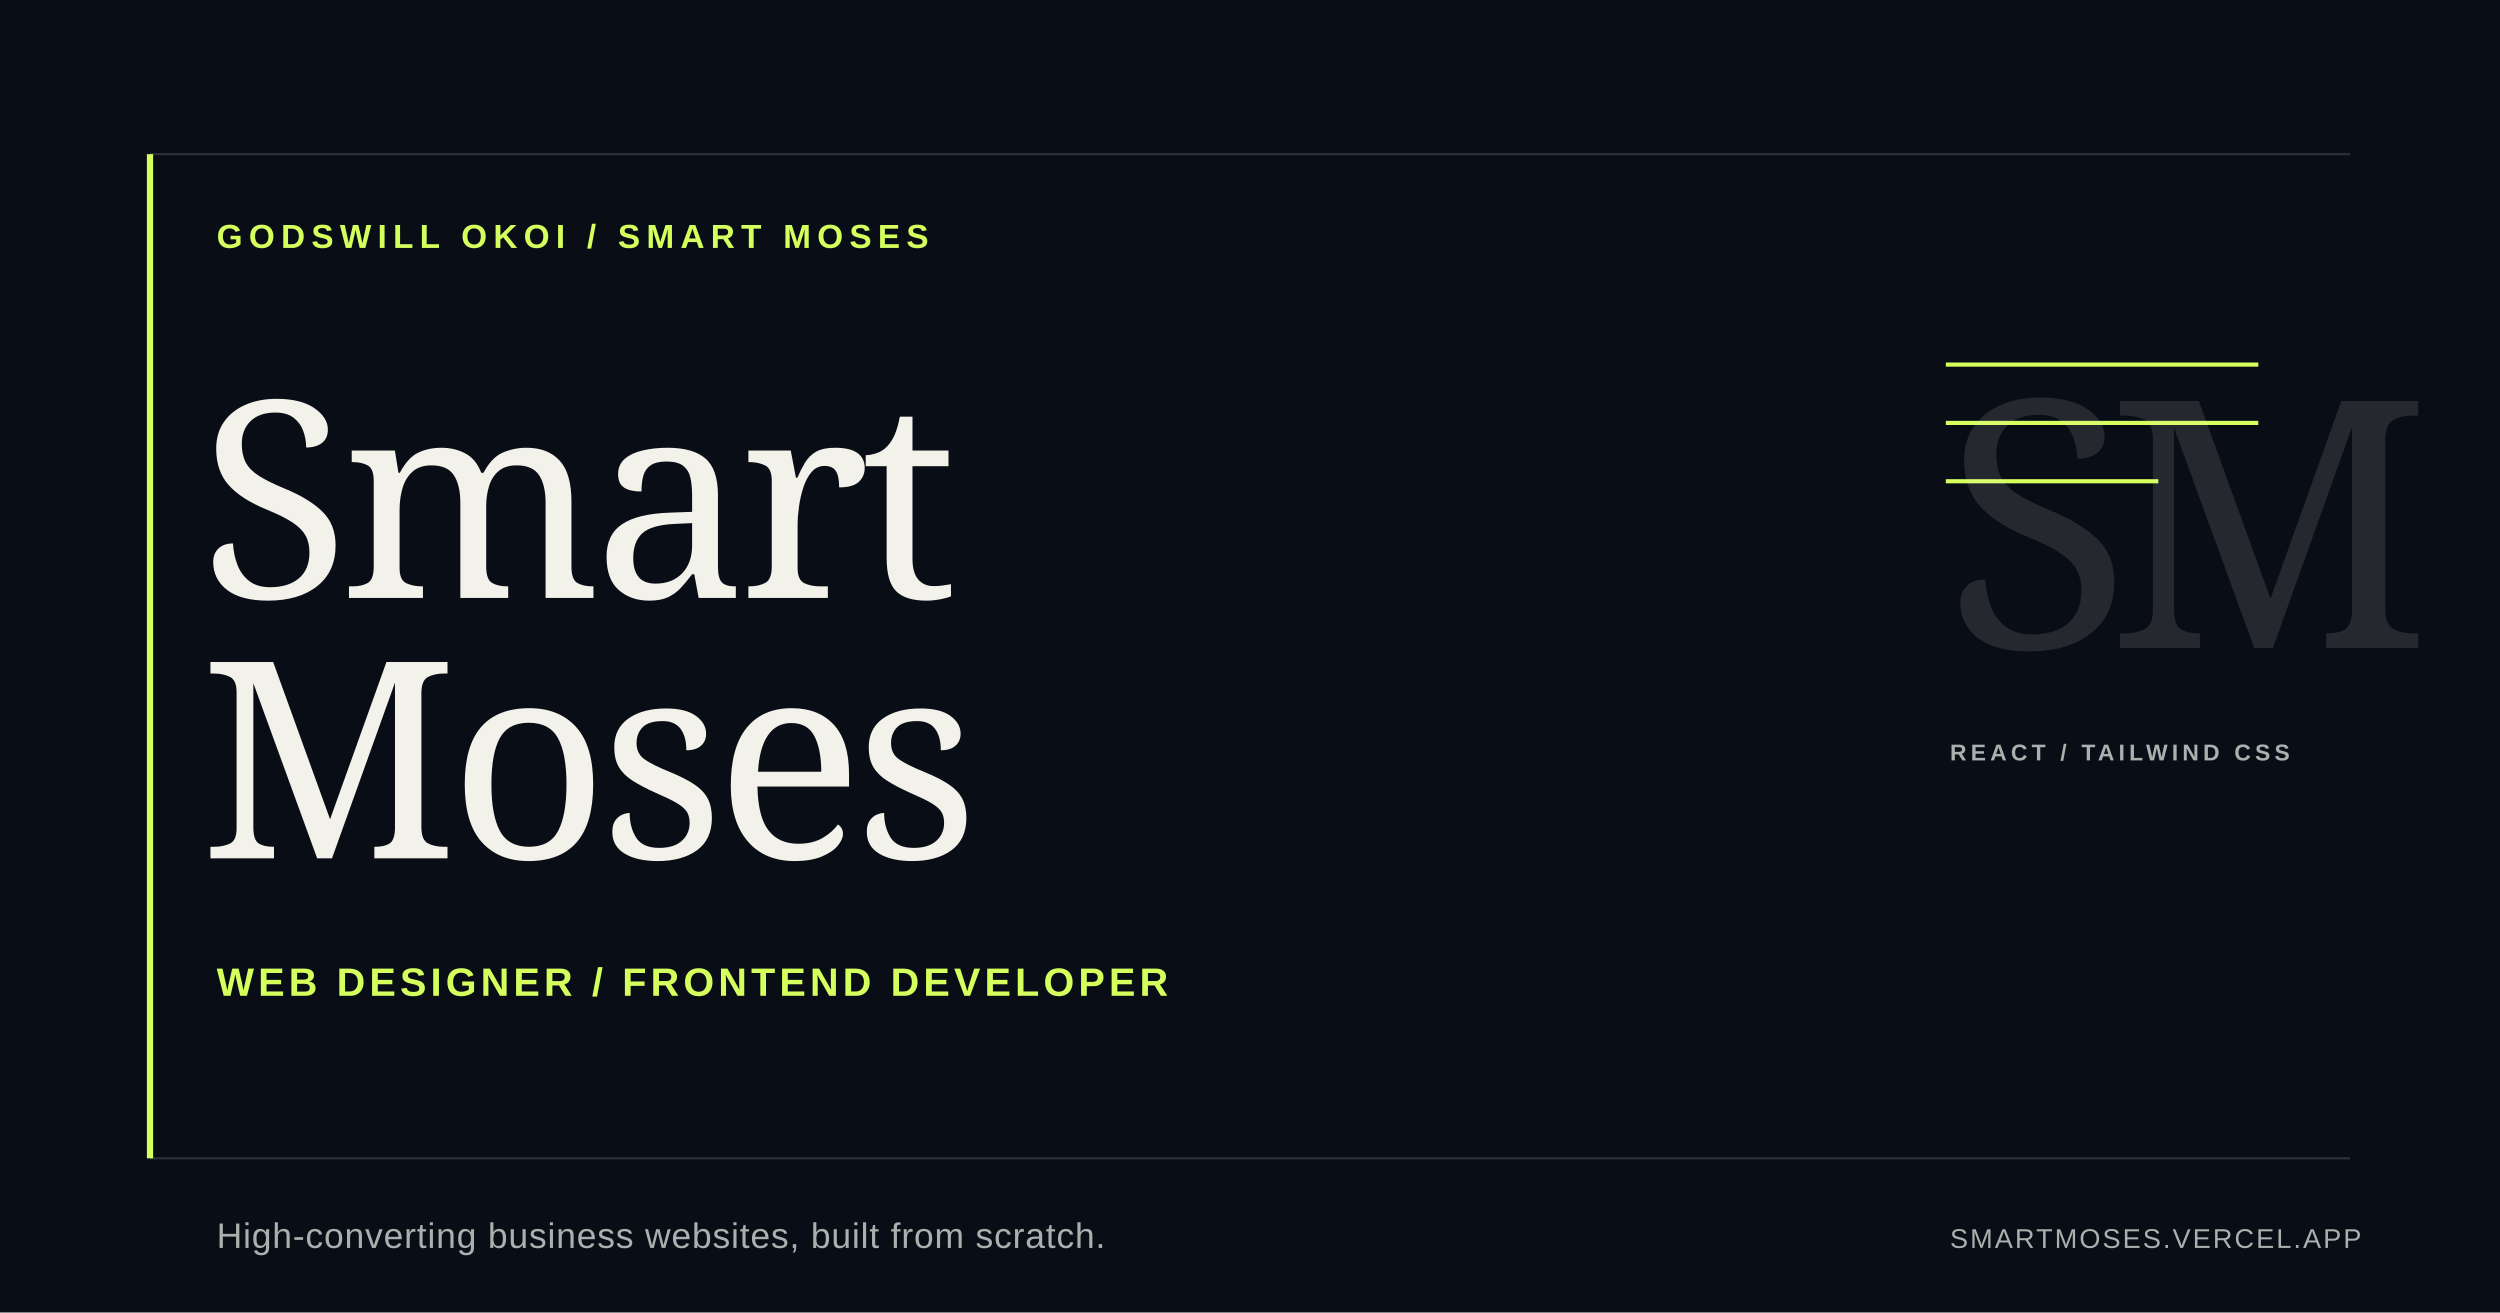
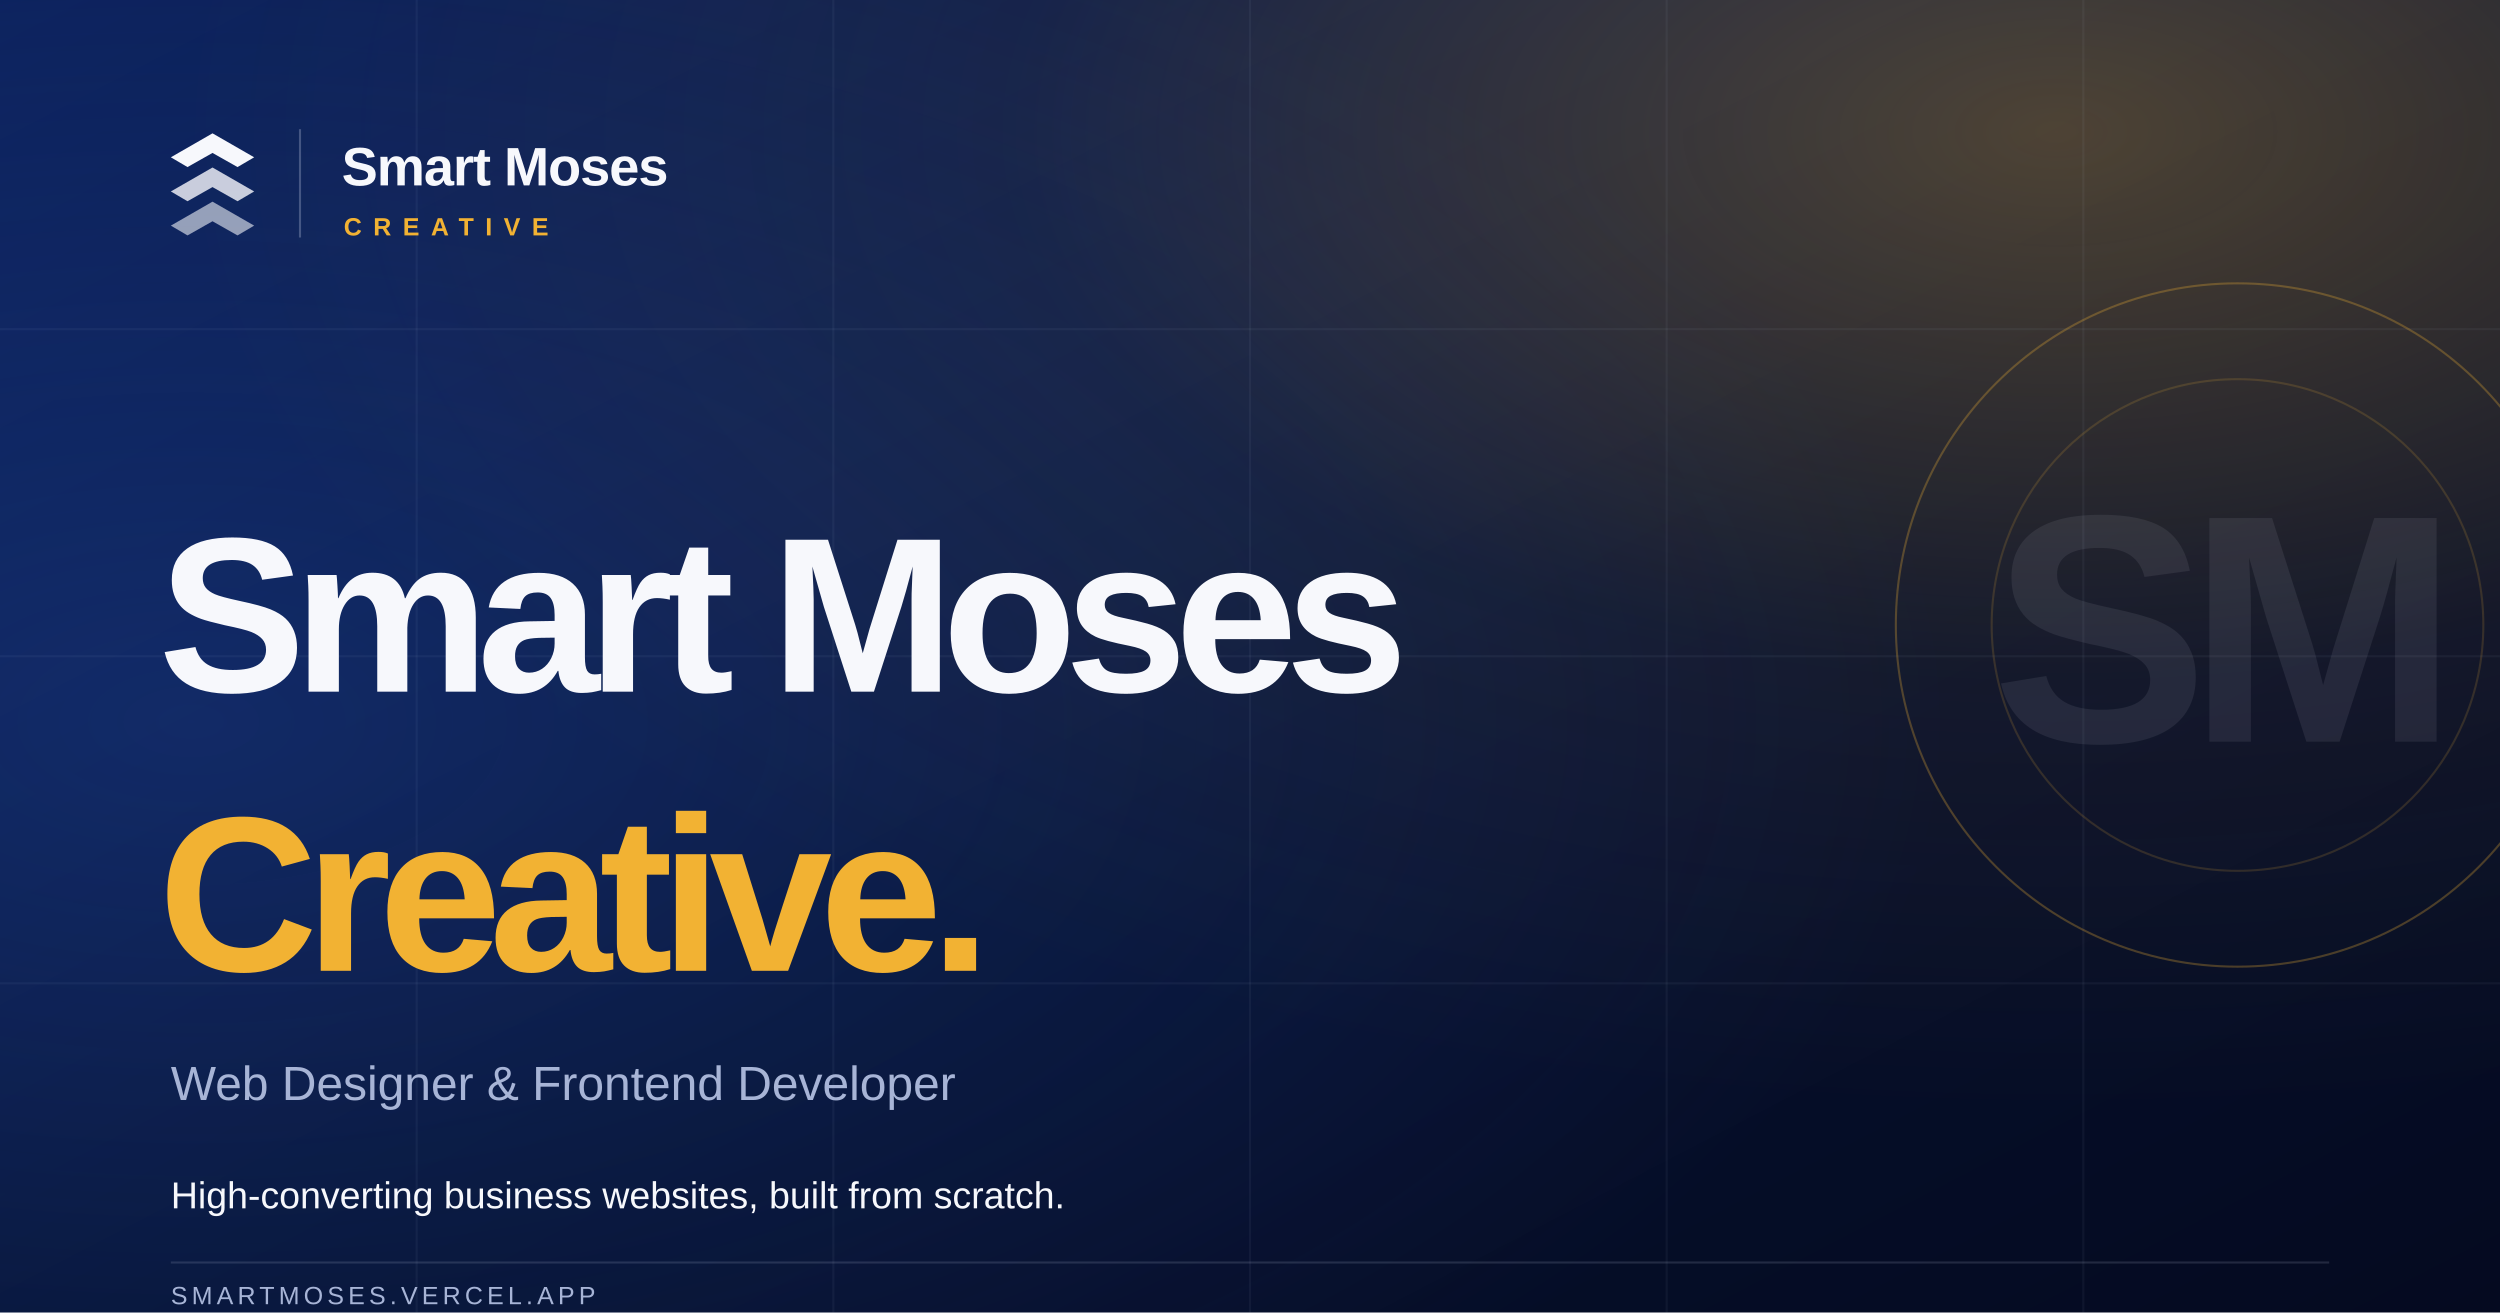
<svg xmlns="http://www.w3.org/2000/svg" width="1200" height="630" viewBox="0 0 1200 630" role="img" aria-labelledby="title description">
-   <rect width="1200" height="630" fill="#090D16" />
-   <path d="M72 74h1056M72 556h1056" fill="none" stroke="#F2F1EA" stroke-opacity=".16" />
-   <path d="M72 74v482" fill="none" stroke="#D4FF5C" stroke-width="3" />
-   <text x="104" y="119" fill="#D4FF5C" font-family="Arial, sans-serif" font-size="16" font-weight="600" letter-spacing="3">GODSWILL OKOI  /  SMART MOSES</text>
-   <text x="96" y="287" fill="#F2F1EA" font-family="Georgia, serif" font-size="132" letter-spacing="-4">Smart</text>
-   <text x="96" y="412" fill="#F2F1EA" font-family="Georgia, serif" font-size="132" letter-spacing="-4">Moses</text>
-   <text x="104" y="478" fill="#D4FF5C" font-family="Arial, sans-serif" font-size="19" font-weight="600" letter-spacing="2">WEB DESIGNER  /  FRONTEND DEVELOPER</text>
-   <text x="104" y="599" fill="#A8B1AD" font-family="Arial, sans-serif" font-size="17" letter-spacing=".4">High-converting business websites, built from scratch.</text>
-   <path d="M934 175h150M934 203h150M934 231h102" fill="none" stroke="#D4FF5C" stroke-width="2" />
-   <text x="933" y="311" fill="#F2F1EA" fill-opacity=".12" font-family="Georgia, serif" font-size="166" letter-spacing="-12">SM</text>
-   <text x="936" y="365" fill="#A8B1AD" font-family="Arial, sans-serif" font-size="11" font-weight="600" letter-spacing="2">REACT / TAILWIND CSS</text>
-   <text x="936" y="599" fill="#A8B1AD" font-family="Arial, sans-serif" font-size="13" letter-spacing="1">SMARTMOSES.VERCEL.APP</text>
+   <defs>
+     <linearGradient id="bg" x1="0" y1="0" x2="1" y2="1">
+       <stop offset="0" stop-color="#0B2059" />
+       <stop offset=".55" stop-color="#06112F" />
+       <stop offset="1" stop-color="#050A20" />
+     </linearGradient>
+     <radialGradient id="gold" cx=".82" cy=".1" r=".75">
+       <stop offset="0" stop-color="#F2B233" stop-opacity=".3" />
+       <stop offset=".55" stop-color="#F2B233" stop-opacity=".06" />
+       <stop offset="1" stop-color="#F2B233" stop-opacity="0" />
+     </radialGradient>
+     <radialGradient id="blue" cx=".08" cy=".55" r=".7">
+       <stop offset="0" stop-color="#2E60D2" stop-opacity=".26" />
+       <stop offset="1" stop-color="#2E60D2" stop-opacity="0" />
+     </radialGradient>
+   </defs>
+   <rect width="1200" height="630" fill="url(#bg)" />
+   <rect width="1200" height="630" fill="url(#blue)" />
+   <rect width="1200" height="630" fill="url(#gold)" />
+   <g stroke="#DBE3F7" stroke-opacity=".05">
+     <path d="M0 158h1200M0 315h1200M0 472h1200" />
+     <path d="M200 0v630M400 0v630M600 0v630M800 0v630M1000 0v630" />
+   </g>
+   <g transform="translate(80 62)" fill="#F7F8FC">
+     <path d="M22 2 42 13.5 34 18.2 22 11.4 10 18.2 2 13.5Z" />
+     <path d="M22 18.4 42 29.9 34 34.6 22 27.8 10 34.6 2 29.9Z" opacity=".8" />
+     <path d="M22 34.8 42 46.3 34 51 22 44.2 10 51 2 46.3Z" opacity=".58" />
+   </g>
+   <path d="M144 62v52" stroke="#DBE3F7" stroke-opacity=".26" />
+   <text x="164" y="89" fill="#F7F8FC" font-family="Arial, Helvetica, sans-serif" font-size="26" font-weight="700" letter-spacing="-.5">Smart Moses</text>
+   <text x="165" y="113" fill="#F2B233" font-family="Arial, Helvetica, sans-serif" font-size="12" font-weight="700" letter-spacing="5.5">CREATIVE</text>
+   <text x="76" y="332" fill="#F7F8FC" font-family="Arial, Helvetica, sans-serif" font-size="106" font-weight="800" letter-spacing="-6">Smart Moses</text>
+   <text x="76" y="466" fill="#F2B233" font-family="Arial, Helvetica, sans-serif" font-size="106" font-weight="800" letter-spacing="-6">Creative.</text>
+   <text x="82" y="528" fill="#A7B4D6" font-family="Arial, Helvetica, sans-serif" font-size="23" font-weight="500">Web Designer &amp; Frontend Developer</text>
+   <text x="82" y="580" fill="#F7F8FC" font-family="Arial, Helvetica, sans-serif" font-size="18">High-converting business websites, built from scratch.</text>
+   <g transform="translate(1074 300)" fill="none" stroke="#F2B233" stroke-opacity=".28">
+     <circle r="164" />
+     <circle r="118" stroke-opacity=".16" />
+   </g>
+   <text x="1068" y="356" fill="#F7F8FC" fill-opacity=".08" font-family="Arial, Helvetica, sans-serif" font-size="156" font-weight="800" letter-spacing="-10" text-anchor="middle">SM</text>
+   <path d="M82 606h1036" stroke="#DBE3F7" stroke-opacity=".14" />
+   <text x="82" y="626" fill="#A7B4D6" font-family="Arial, Helvetica, sans-serif" font-size="12" letter-spacing="2">SMARTMOSES.VERCEL.APP</text>
</svg>
